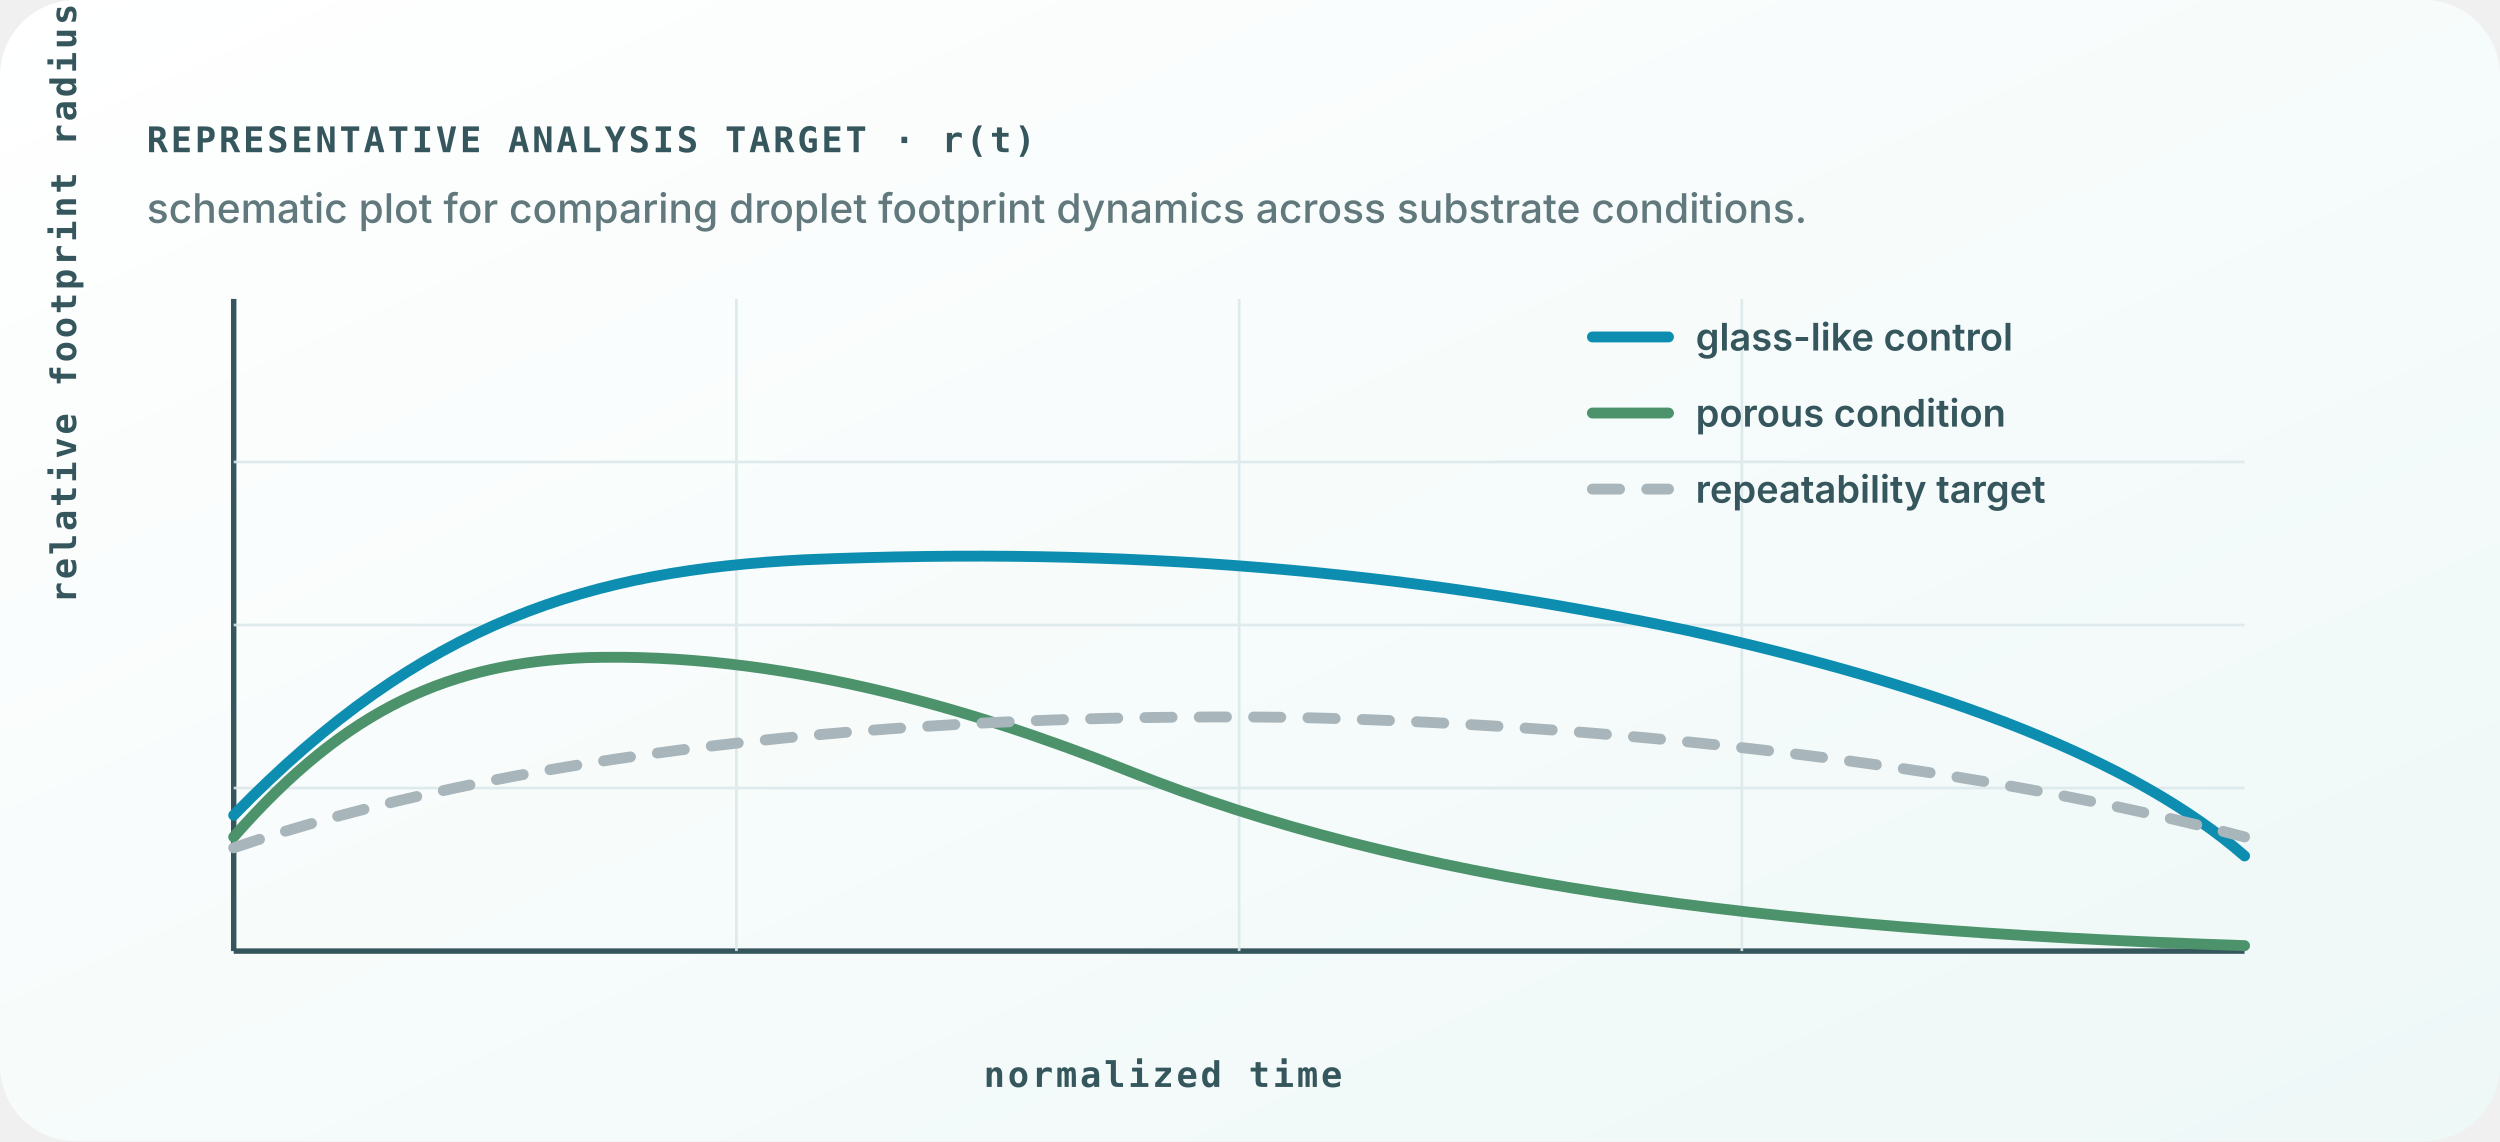
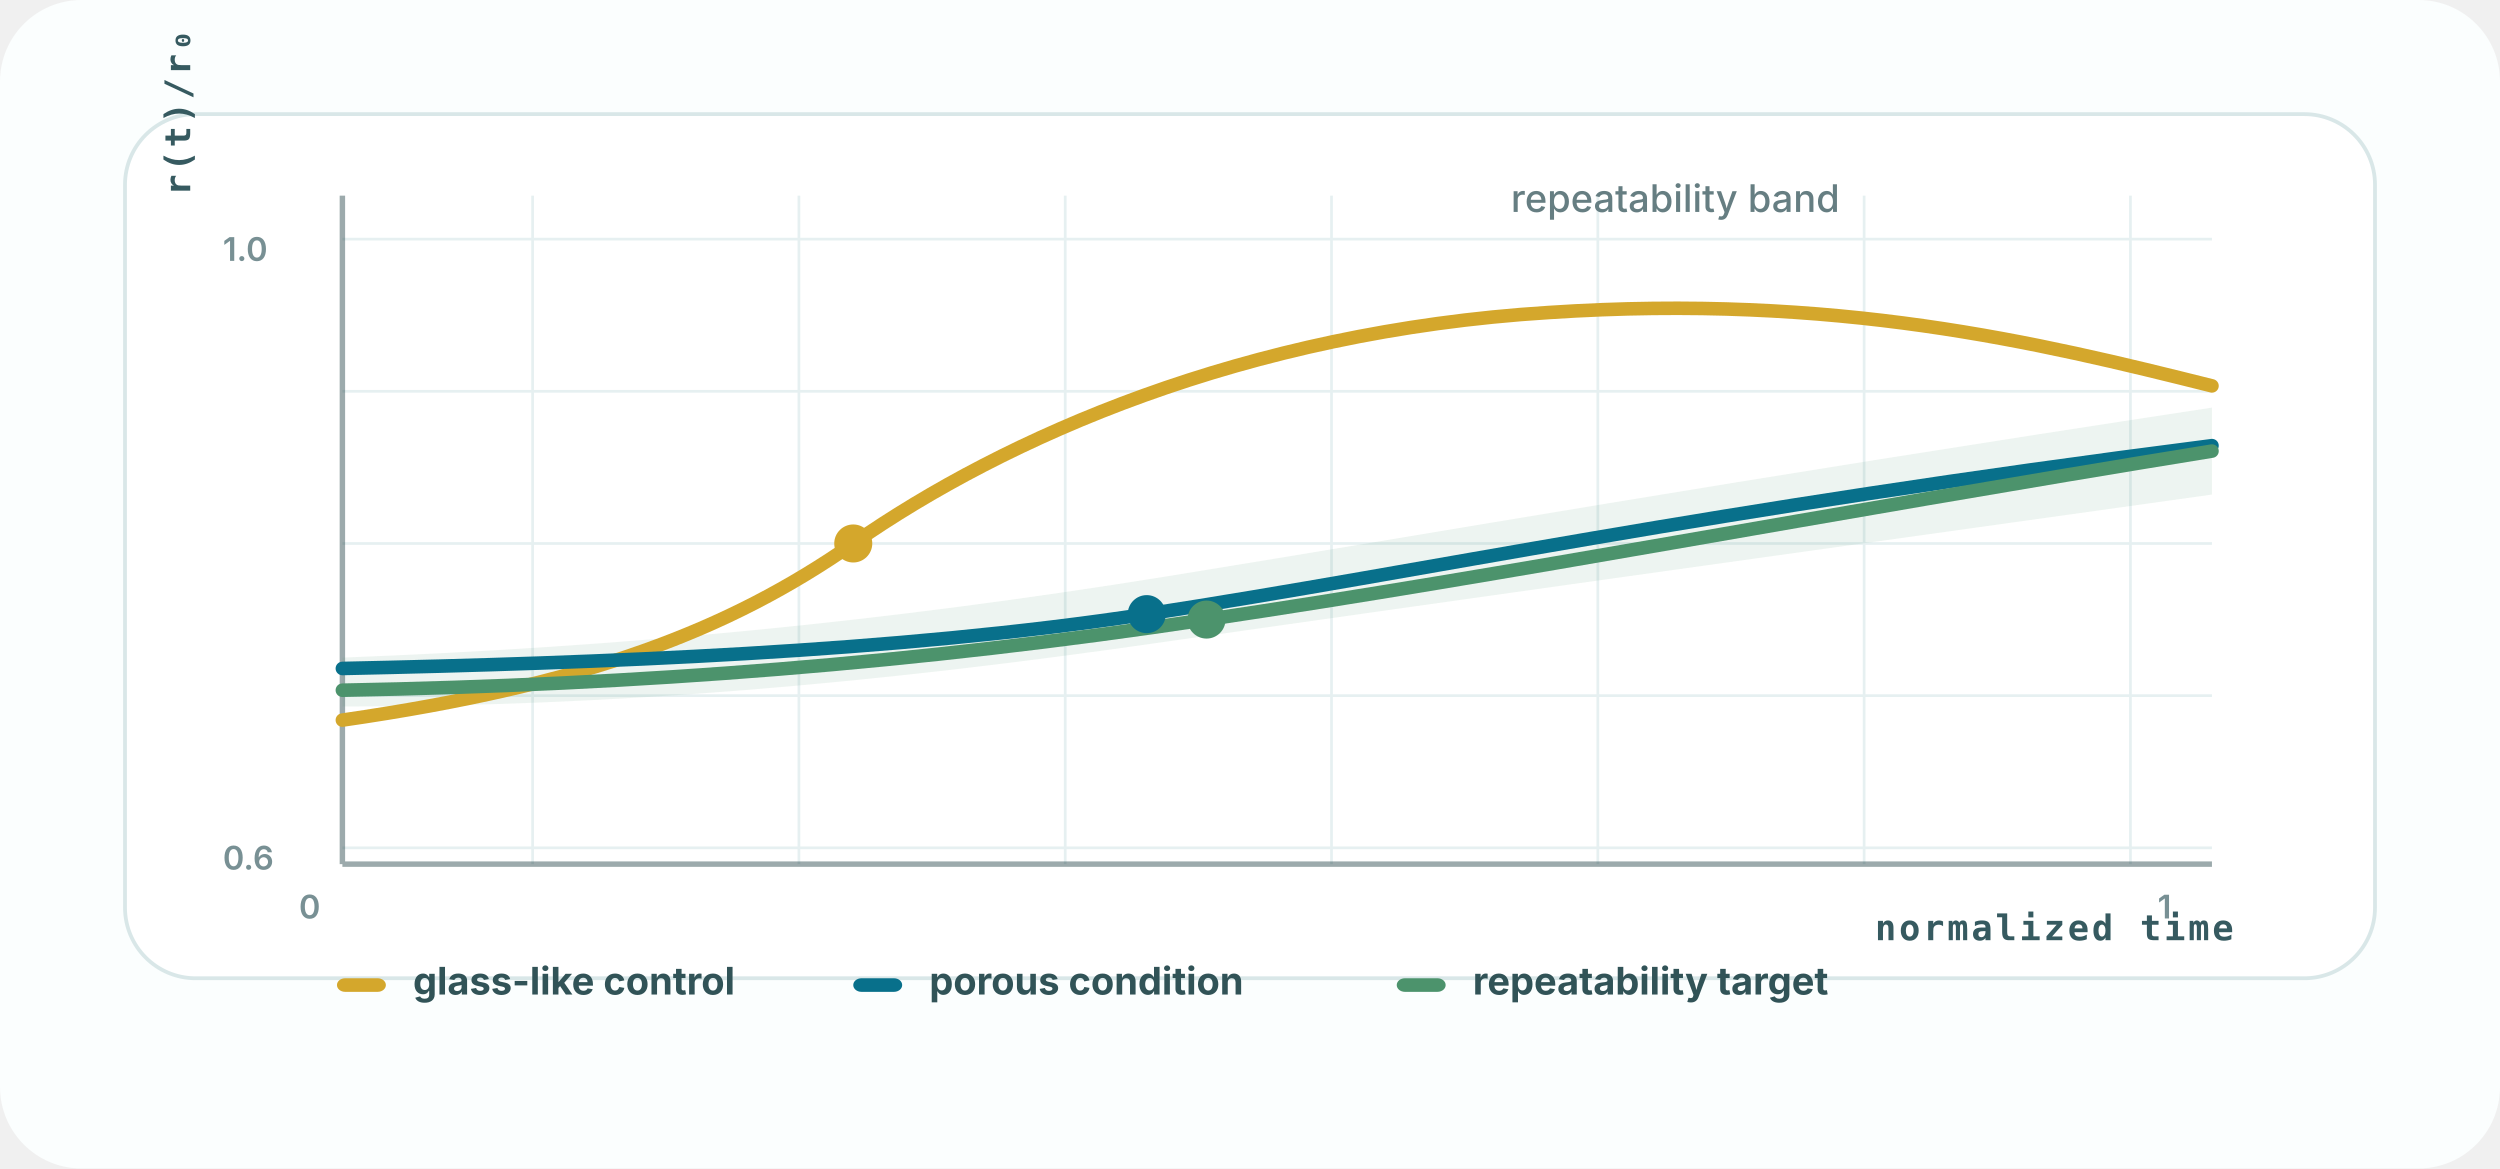
- <svg xmlns="http://www.w3.org/2000/svg" viewBox="0 0 920 420" role="img" aria-labelledby="title desc">
+ <svg xmlns="http://www.w3.org/2000/svg" viewBox="0 0 920 430" role="img" aria-labelledby="title desc">
  <defs>
-     <linearGradient id="bg" x1="0" x2="1" y1="0" y2="1">
-       <stop offset="0" stop-color="#ffffff" />
-       <stop offset="1" stop-color="#eef8f7" />
-     </linearGradient>
    <style>
-  .axis{stroke:#35565c;stroke-width:2}.grid{stroke:#dbe8ea;stroke-width:1}.label{font:700 13px ui-monospace,SFMono-Regular,Menlo,monospace;letter-spacing:.08em;fill:#35565c}.body{font:500 15px Inter,Arial,sans-serif;fill:#61787c}.series1{fill:none;stroke:#0d8eb1;stroke-width:4;stroke-linecap:round}.series2{fill:none;stroke:#4c936c;stroke-width:4;stroke-linecap:round}.series3{fill:none;stroke:#a8b5bb;stroke-width:4;stroke-linecap:round;stroke-dasharray:10 10}.legend{font:600 14px Inter,Arial,sans-serif;fill:#35565c}
-  </style>
+ .bg{fill:#fbfefe}.panel{fill:#fff;stroke:#d9e7e8;stroke-width:1.4}.grid{stroke:#e6f0f1;stroke-width:1}.axis{stroke:#234347;stroke-width:2;opacity:.45}.label{font:700 13px ui-monospace,SFMono-Regular,Menlo,monospace;letter-spacing:.08em;fill:#365a60;text-transform:uppercase}.tick{font:600 12px Inter,Arial,sans-serif;fill:#789094}.control{fill:none;stroke:#d4a72c;stroke-width:5;stroke-linecap:round}.porous{fill:none;stroke:#08708b;stroke-width:5;stroke-linecap:round}.target{fill:none;stroke:#4c936c;stroke-width:5;stroke-linecap:round}.band{fill:#4c936c;opacity:.10}.legend{font:700 14px Inter,Arial,sans-serif;fill:#315357}.note{font:500 14px Inter,Arial,sans-serif;fill:#667e82}
+ </style>
  </defs>
-   <rect width="920" height="420" rx="28" fill="url(#bg)" />
-   <text x="54" y="56" class="label">REPRESENTATIVE ANALYSIS TARGET · r(t)</text>
-   <text x="54" y="82" class="body">schematic plot for comparing droplet footprint dynamics across substrate conditions.</text>
-   <g transform="translate(86 110)">
-     <line x1="0" y1="240" x2="740" y2="240" class="axis" />
-     <line x1="0" y1="0" x2="0" y2="240" class="axis" />
-     <g opacity=".9">
-       <line x1="0" y1="60" x2="740" y2="60" class="grid" />
-       <line x1="0" y1="120" x2="740" y2="120" class="grid" />
-       <line x1="0" y1="180" x2="740" y2="180" class="grid" />
-       <line x1="185" y1="0" x2="185" y2="240" class="grid" />
-       <line x1="370" y1="0" x2="370" y2="240" class="grid" />
-       <line x1="555" y1="0" x2="555" y2="240" class="grid" />
-     </g>
-     <path class="series1" d="M0 190 C70 118 132 100 210 96 C330 91 430 100 535 122 C630 143 700 170 740 205" />
-     <path class="series2" d="M0 198 C42 150 80 134 130 132 C200 130 270 150 330 174 C430 214 560 232 740 238" />
-     <path class="series3" d="M0 202 C100 168 240 152 390 154 C520 157 650 174 740 198" />
-     <text x="276" y="290" class="label">normalized time</text>
-     <text x="-58" y="112" transform="rotate(-90 -58 112)" class="label">relative footprint radius</text>
-     <g transform="translate(500 14)">
-       <line x1="0" y1="0" x2="28" y2="0" class="series1" />
-       <text x="38" y="5" class="legend">glass-like control</text>
-       <line x1="0" y1="28" x2="28" y2="28" class="series2" />
-       <text x="38" y="33" class="legend">porous condition</text>
-       <line x1="0" y1="56" x2="28" y2="56" class="series3" />
-       <text x="38" y="61" class="legend">repeatability target</text>
-     </g>
+   <rect class="bg" width="920" height="430" rx="30" />
+   <rect class="panel" x="46" y="42" width="828" height="318" rx="26" />
+   <g opacity="1">
+     <path class="grid" d="M126 88H814M126 144H814M126 200H814M126 256H814M126 312H814" />
+     <path class="grid" d="M196 72V318M294 72V318M392 72V318M490 72V318M588 72V318M686 72V318M784 72V318" />
+     <path class="axis" d="M126 318H814M126 318V72" />
  </g>
+   <path class="band" d="M126 242 C230 238 325 229 430 212 C535 195 630 178 814 150 L814 182 C635 207 528 222 430 236 C320 252 224 260 126 260 Z" />
+   <path class="control" d="M126 265 C216 252 268 232 314 200 C370 161 458 122 570 115 C676 108 750 126 814 142" />
+   <path class="porous" d="M126 246 C220 244 330 240 422 226 C526 210 626 188 814 164" />
+   <path class="target" d="M126 254 C236 252 338 244 444 228 C558 211 666 190 814 166" />
+   <circle cx="314" cy="200" r="7" fill="#d4a72c" />
+   <circle cx="422" cy="226" r="7" fill="#08708b" />
+   <circle cx="444" cy="228" r="7" fill="#4c936c" />
+   <text class="label" x="70" y="72" transform="rotate(-90 70 72)">r(t)/r₀</text>
+   <text class="label" x="690" y="346">normalized time</text>
+   <text class="tick" x="110" y="338">0</text>
+   <text class="tick" x="794" y="338">1</text>
+   <text class="tick" x="82" y="96">1.0</text>
+   <text class="tick" x="82" y="320">0.6</text>
+   <g transform="translate(124 374)">
+     <rect x="0" y="-14" width="18" height="5" rx="3" fill="#d4a72c" />
+     <text class="legend" x="28" y="-8">glass-like control</text>
+     <rect x="190" y="-14" width="18" height="5" rx="3" fill="#08708b" />
+     <text class="legend" x="218" y="-8">porous condition</text>
+     <rect x="390" y="-14" width="18" height="5" rx="3" fill="#4c936c" />
+     <text class="legend" x="418" y="-8">repeatability target</text>
+   </g>
+   <text class="note" x="556" y="78">repeatability band</text>
</svg>
